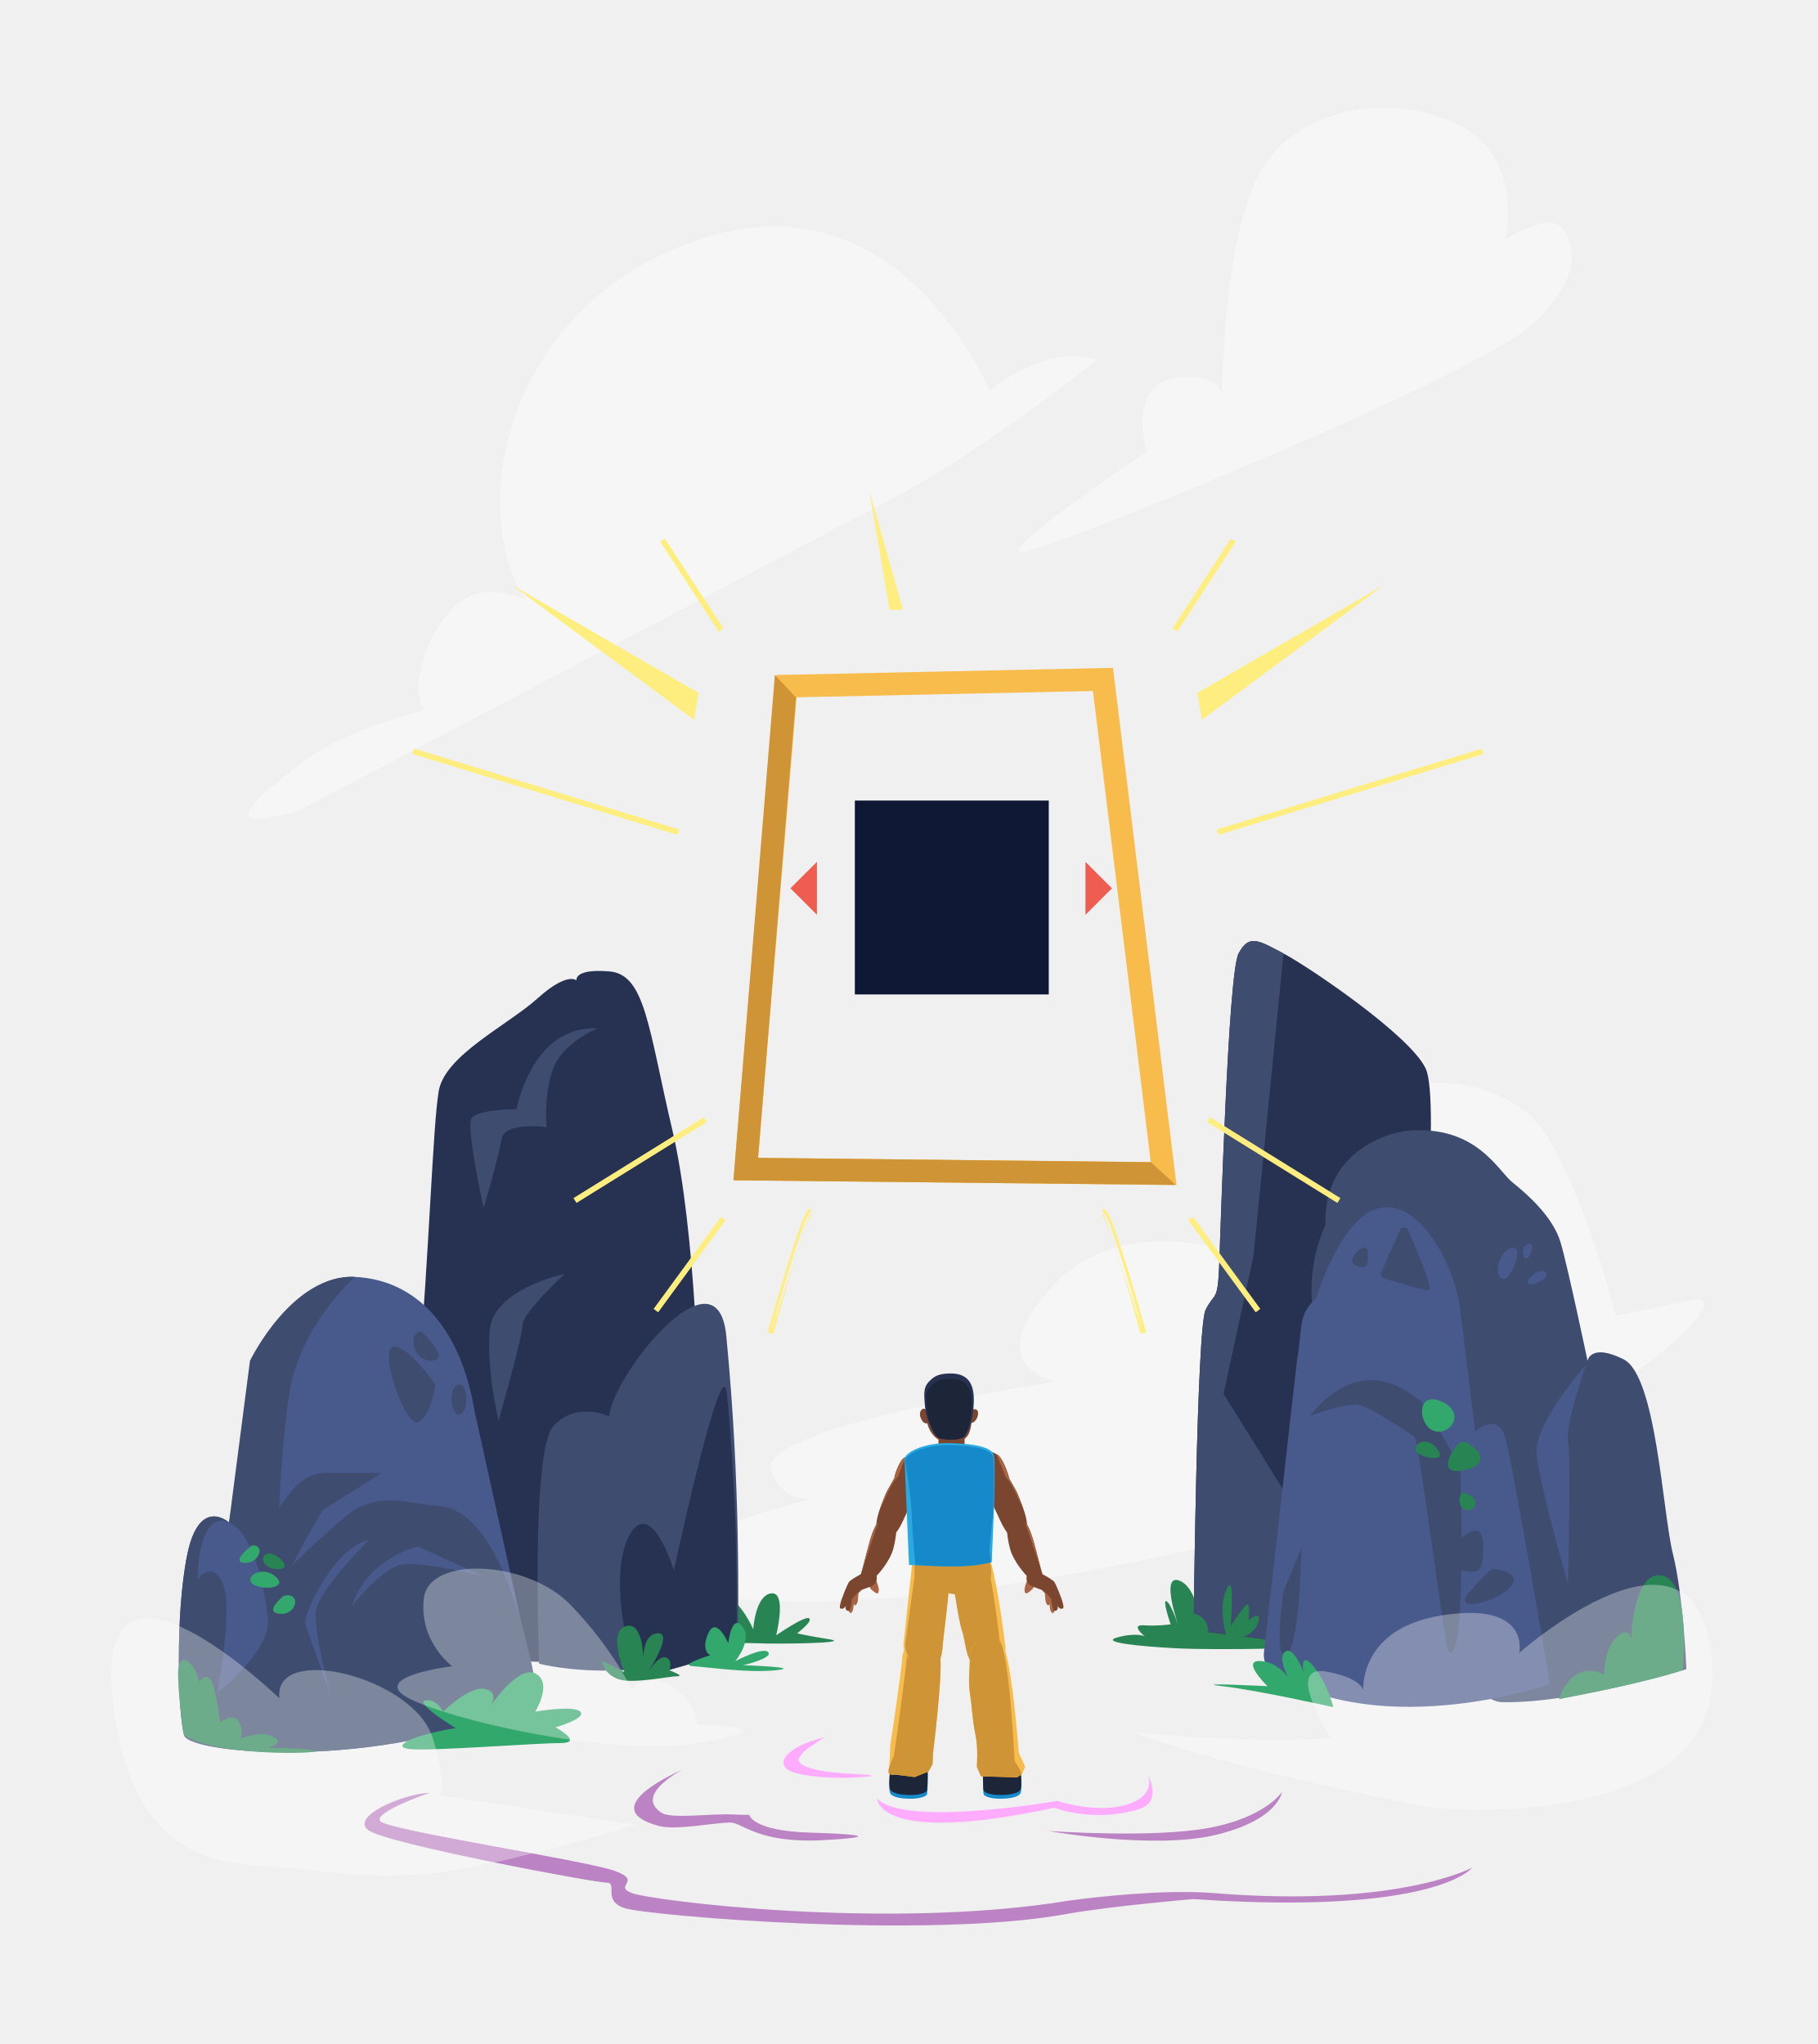
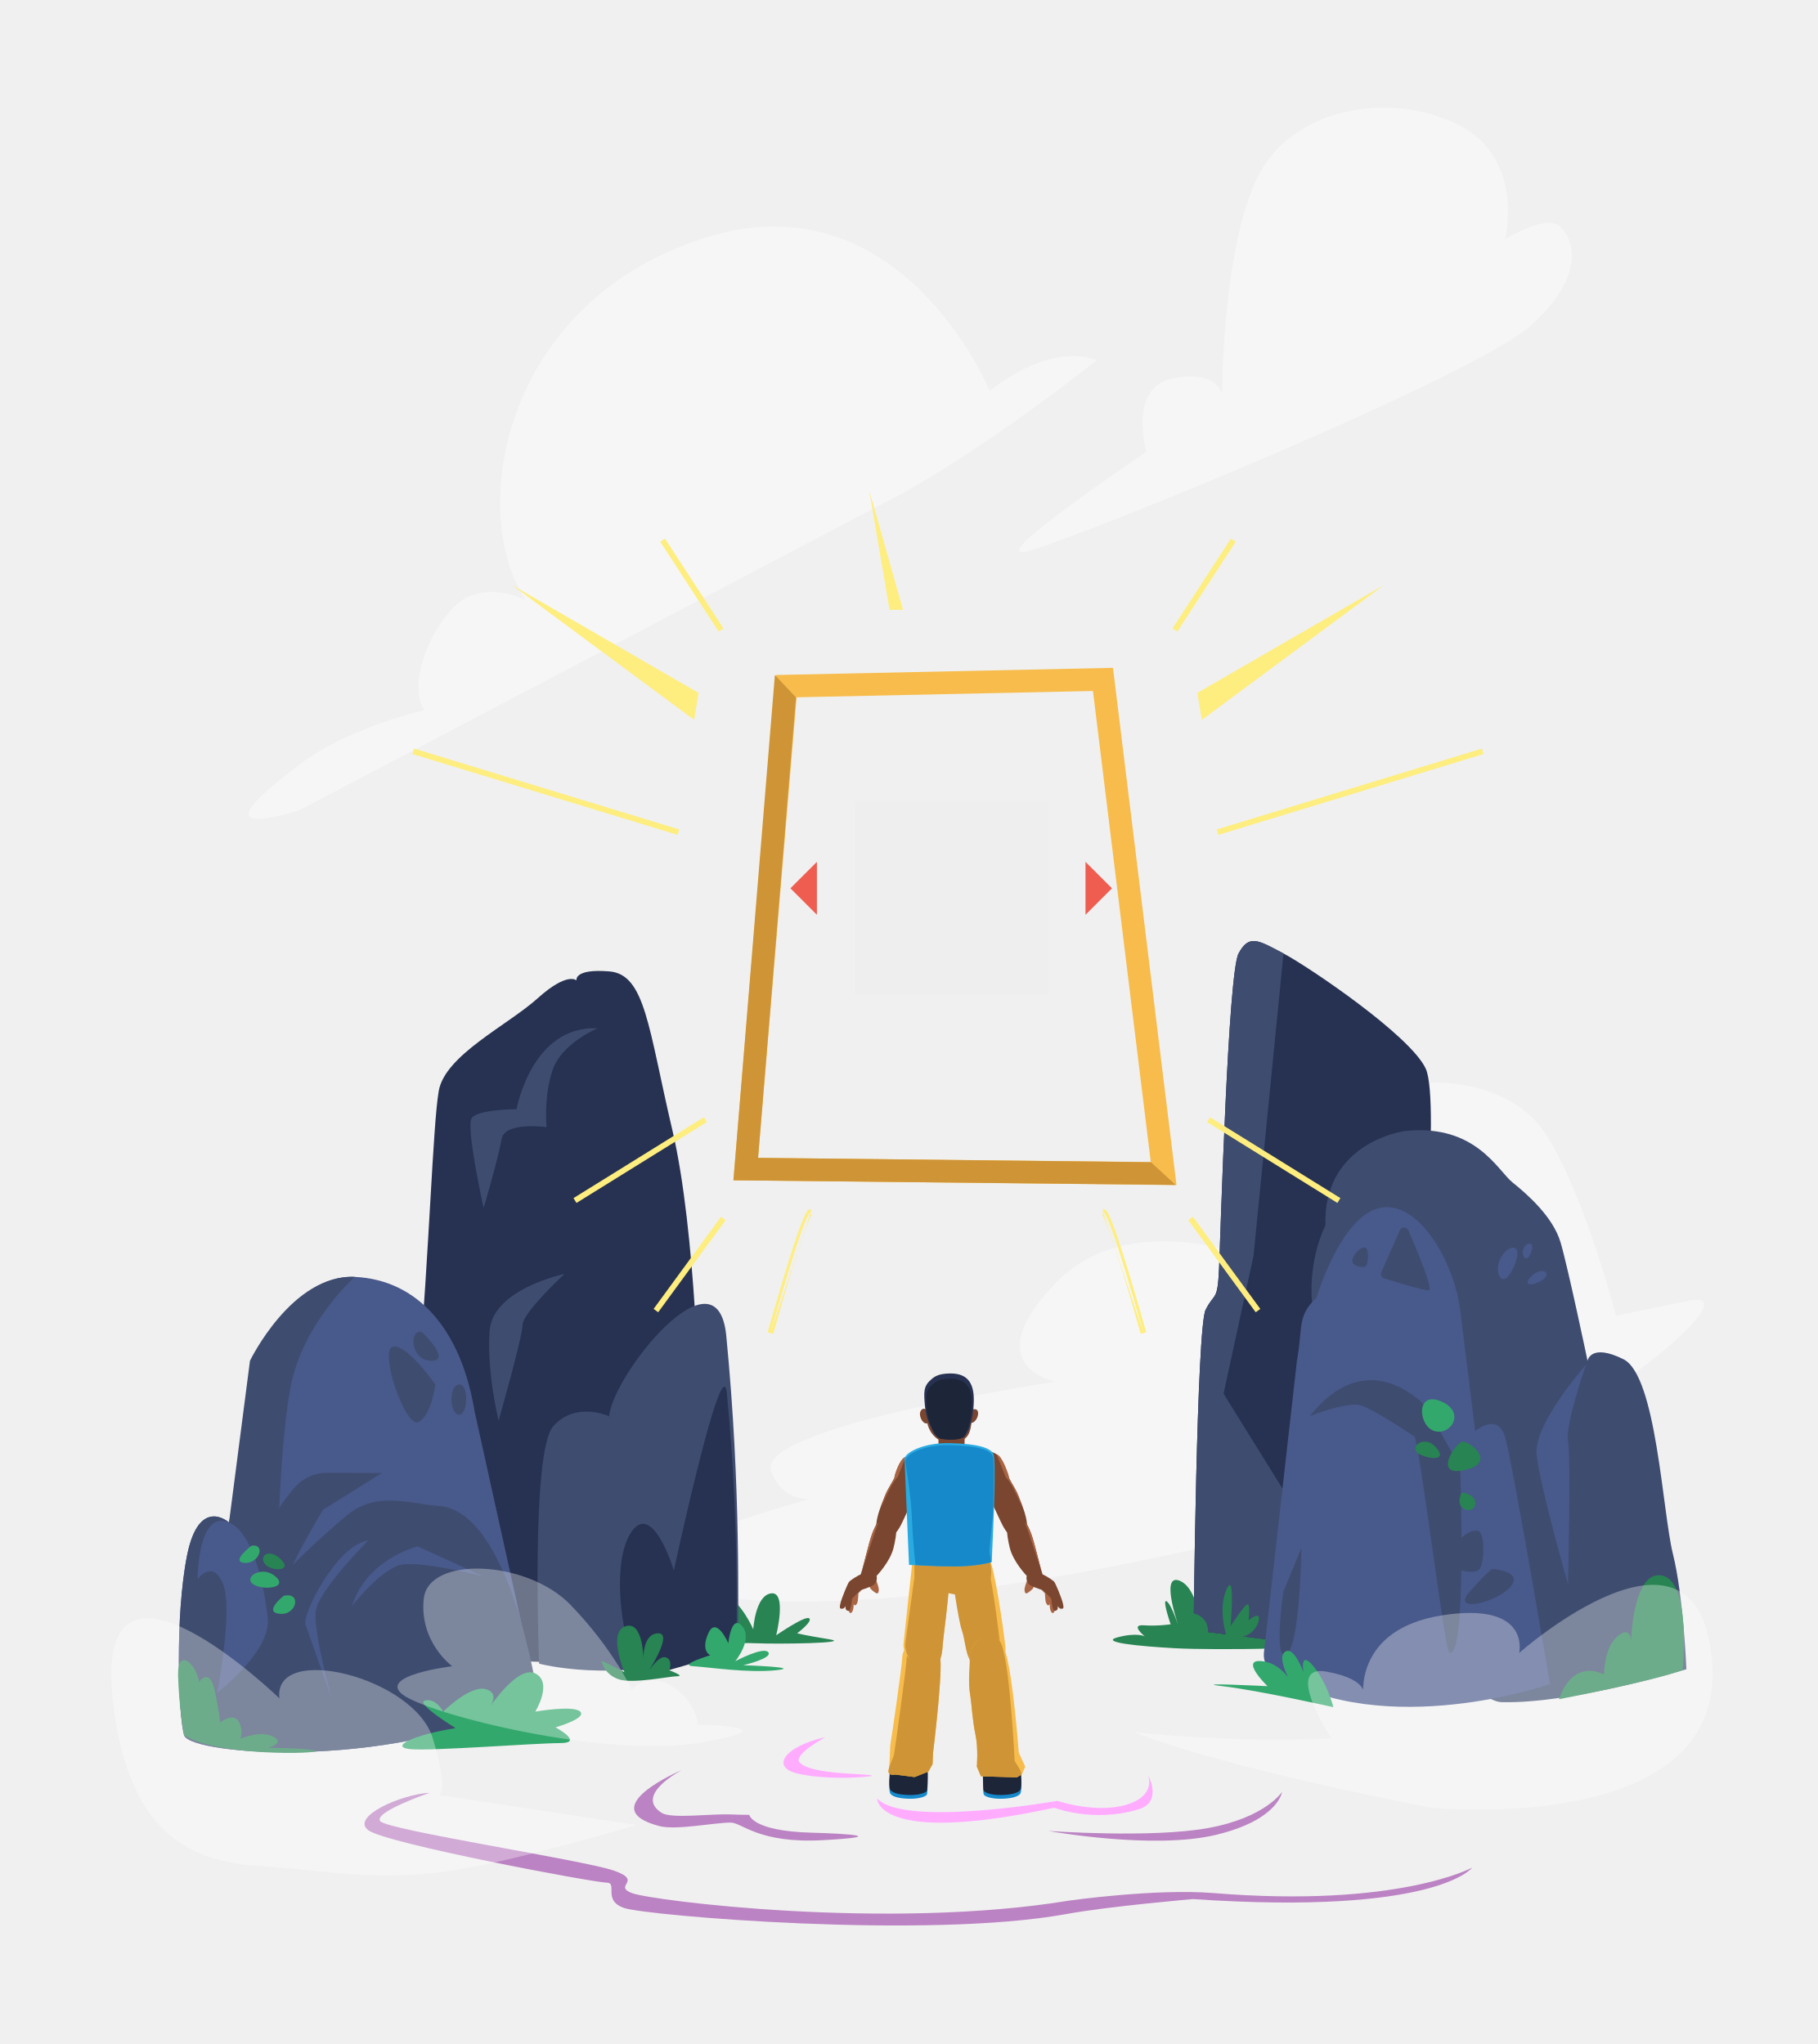
<svg xmlns="http://www.w3.org/2000/svg" xmlns:xlink="http://www.w3.org/1999/xlink" viewBox="0 0 960 1080" width="1280" height="1440">
  <style>.B{fill:#fff}.C{stroke-width:4}.D{stroke:#feed7f}.E{stroke-miterlimit:10}.F{fill:#7a462f}.G{fill:#3e4c6f}.H{fill:#288453}.I{fill:#f7bc4b}.J{fill:#ce9436}.K{fill-opacity:.4}.L{fill:#273252}.M{fill:#48598b}.N{fill:#a96443}.O{fill:#33a86d}.P{fill:#feed7f}.Q{fill:#1689cb}.R{fill:#1d2538}</style>
  <defs>
    <clipPath id="A">
      <path d="M0 0h960v1080H0z" />
    </clipPath>
    <path id="B" d="M470.29 935.78s-1.19 9.89 0 11.87 5.93 2.77 10.68 2.77 8.31-1.19 8.7-2.37c.4-1.19.4-11.08.4-11.08s-7.12-7.52-19.78-1.19z" />
    <path id="C" d="M538.99 935.78s1.19 9.89 0 11.87-5.93 2.77-10.68 2.77-8.31-1.19-8.7-2.37c-.4-1.19-.4-11.08-.4-11.08s7.12-7.52 19.78-1.19z" />
  </defs>
  <g clip-path="url(#A)">
    <g class="B K">
      <path d="M542.29 291.34c23.34-5.41 237.36-92.57 267.03-119.87s21.36-46.29 14.24-52.22-28.48 7.12-28.48 7.12 10.68-42.73-24.92-60.53-89.01-9.49-106.81 29.67-17.8 112.75-17.8 112.75-2.37-13.05-26.11-8.31-13.91 38.84-13.91 38.84-86.58 57.96-63.24 52.55zM157.65 428.36l319.41-167.87c52.31-29.5 103.89-71.66 102.7-70.47-1.19 1.18-20.14-11.54-57.02 16.43 0 0-47.09-115.28-152.84-80.02S247.18 272 277.88 317.2c0 0-22.51-11.94-37.99 3.43-15.48 15.38-23.88 43.83-15.61 54.54 0 0-40.38 9.36-65.37 28.27-24.98 18.9-46.4 37.82-1.26 24.92zm659.58 171.95c-20.57-33.23-74.37-34.81-107.6-17.41-33.23 17.41-33.23 87.03-33.23 87.03s-75.96-36.4-118.68 7.91c-42.73 44.31 0 52.22 0 52.22S397.9 753.8 407.39 777.53s33.23 11.08 33.23 11.08-170.9 42.73-60.13 55.38 291.16-31.65 371.87-58.55c80.7-26.9 177.23-106.02 139.25-98.11l-37.98 7.91s-15.83-61.7-36.4-94.93z" />
    </g>
    <path d="M226.99 947.25s-30.07 10.29-26.11 15.03 107.6 20.57 123.43 26.11c15.82 5.54-.79 7.91 9.49 11.87 10.29 3.96 135.3 19.78 231.03 3.96 0 0 45.6-6.46 76.35-3.96 97.32 7.91 136.48-13.45 136.48-13.45s-18.59 25.32-147.56 16.62c0 0-44.39 3.81-66.86 7.91-73.58 13.45-221.54.79-233.41-3.16s-3.16-13.45-9.49-13.45-116.31-20.57-125.8-27.69c-9.49-7.13 17.42-19 32.45-19.79z" fill="#bb83c3" />
    <path d="M436.13 917.85s-15.03 7.91-14.24 12.66c4.75 7.91 40.88 6.33 38.51 7.91-14.51 1.85-31.38.79-40.09-1.58-13.07-3.57-5.54-14.25 15.82-18.99z" fill="#ffacff" />
    <g fill="#bb83c3">
      <path d="M553.76 967.43s54.59 3.96 84.66-1.58 38.77-18.99 38.77-18.99-1.85 14.77-35.08 22.68-88.35-2.11-88.35-2.11zm-193.58-32.18s-25.71 13.26-10.55 22.68c5.13 3.19 26.3.29 36.67.78 3.12.15 6.32.21 9.5.21 0 0 1.39 8.55 32.58 9.41 20.59.56 40.73 2.05 6.49 3.96s-42.79-9.27-48.91-9.28c-8.67-.02-28.84 4.22-37.91 1.79-35.35-9.5 12.13-29.55 12.13-29.55z" />
    </g>
    <path d="M606.39 937.76s4.86 10.94-11.35 15.8-36.47-2.03-36.47-2.03-80.63 14.18-95.22-1.22c0 0-.41 25.12 93.6 4.86 0 0 20.66 8.1 44.57.81 12.89-3.92 4.87-18.22 4.87-18.22z" fill="#ffacff" />
    <g class="H">
      <path d="M634.73 860.35s-2.11-22.15-12.13-25.32.53 25.85.53 25.85-4.22-13.19-6.86-14.77 2.11 12.13 2.11 12.13-6.86 1.05-14.24.53c-7.38-.53.53 5.8.53 5.8s-4.22-2.11-14.24.53 11.08 4.75 30.59 5.8c19.52 1.05 91.25.53 71.74-3.69s-58.03-6.86-58.03-6.86zm-265.32 8.97s4.75-31.65 13.71-26.9 14.77 18.46 14.77 18.46 1.05-17.93 9.49-18.99c8.44-1.05 2.64 22.15 2.64 22.15s15.3-10.55 17.41-8.97-6.33 7.91-6.33 7.91 3.69 1.05 16.88 3.16-27.96 2.64-38.51 2.11c-10.55-.51-30.06 1.07-30.06 1.07z" />
    </g>
    <path d="M369.41 745.89s-1.58-94.95-14.24-148.75-14.24-82.29-33.23-83.87-17.41 4.75-17.41 4.75-4.75-4.75-20.57 9.49-49.05 30.07-52.22 49.05c-3.16 18.99-4.75 80.7-11.08 156.66s-7.91 139.25-7.91 139.25 85.45 10.29 128.18 3.96c42.72-6.32 28.48-130.54 28.48-130.54z" class="L" />
    <path d="M372.92 874.53c2.64-.83 17.1-.52 17.06-3.29-.3-21.55 1.58-83.93-6.33-165.39-4.71-48.54-59.99 20.55-61.87 42.47 0 0-17.58-8.18-29.53 5.26s-7.47 125.45-7.47 125.45 39.64 10.75 88.14-4.5z" class="G" />
    <path d="M375.06 875.93c2.19-.69 14.16-.43 14.13-2.72-.25-17.85 1.31-69.53-5.24-137-2.44-25.13-27.99 93.55-27.99 93.55s-11.72-38.77-23.27-18.99-1.26 69.63 5.86 71.21-3.67 6.59 36.51-6.05z" class="L" />
    <path d="M283.96 896.22l-33.23-150.33c-7.12-43.52-30.07-69.63-63.3-71.21s-49.85 44.31-49.85 44.31l-16.62 85.45s-15.82-14.24-22.15 17.41-4.75 83.87-1.58 94.95c3.17 11.07 117.1 18.98 186.73-20.58z" class="M" />
    <path d="M283.96 896.22s-14.24-98.11-52.22-100.48c-13.96-.87-32.59-8.26-48.26 4.75-19.97 16.58-37.19 34.81-37.19 34.81s.79-68.04 7.12-102.07c6.33-34.02 34.02-58.55 34.02-58.55-33.23-1.58-55.38 44.31-55.38 44.31l-11.08 85.45s-15.82-14.24-22.15 17.41-4.75 83.87-1.58 94.95c3.16 11.07 117.09 18.98 186.72-20.58z" class="G" />
    <path d="M630.51 861.41s1.58-159.82 6.33-169.32 6.33-3.96 7.12-22.15 4.75-155.87 10.29-166.15 10.29-7.12 23.74 0 67.25 43.52 75.16 60.92c7.91 17.41-3.96 140.04-3.96 140.04l-17.41 169.32-101.27-12.66h0z" class="L" />
    <g class="G">
      <path d="M630.51 861.41s1.58-159.82 6.33-169.32 6.33-3.96 7.12-22.15 4.75-155.87 10.29-166.15 10.29-7.12 23.74 0L662.15 663.6l-15.82 72.79 85.45 137.67-101.27-12.65h0zm62.5-174.07s-2.3-19.65 7.12-39.96c-1.25-41.57 37.2-49.31 42.73-49.85 36.79-3.56 48.26 20.97 56.18 27.3 7.91 6.33 21.36 18.2 25.32 31.65s14.24 62.51 14.24 62.51 1.58-9.49 18.99-.79 20.57 80.7 26.11 102.86c5.54 22.15 7.12 60.92 7.12 60.92s-59.34 18.2-97.32 17.41c-37.98-.8-100.49-212.05-100.49-212.05z" />
    </g>
    <path d="M888.84 882.37s4.75-46.29-10.68-49.85-16.62 34.42-16.62 34.42 0-8.31-7.12-2.37c-7.12 5.93-7.12 20.18-7.12 20.18-17.8-8.31-23.74 13.05-23.74 13.05s49.85-9.49 65.28-15.43z" class="H" />
    <g class="M">
      <path d="M673.24 884.57c-3.91-2.37-6.06-6.83-5.59-11.38l17.44-154.21c3.16-17.41 0-23.74 10.29-33.23 0 0 12.66-42.73 33.23-47.47 20.57-4.75 39.56 28.48 42.73 53.8l7.91 64.09s11.87-10.29 15.82 3.16c3.96 13.45 23.74 130.55 23.74 130.55s-86.87 30.19-145.57-5.31zM837.8 721.1s-11.08 31.78-9.49 40.22c1.58 8.44 0 75.96 0 75.96s-15.03-52.48-16.62-68.84c-1.58-16.35 26.11-47.34 26.11-47.34zm-45.15-56.27c-3.98 7.8 1.17 17.85 6.98 4.62s-3-12.42-6.98-4.62zm12.21-5.33c-1.73 3.58 1.37 8.63 3.8 2.52 2.44-6.11-2.08-6.09-3.8-2.52zm9.21 17.29c6.33-3.56 1.19-7.91-4.35-3.16-5.54 4.74-1.98 6.72 4.35 3.16z" />
    </g>
    <g class="G">
      <path d="M788.35 828.97s-1.19 0-11.87 11.87 14.24 5.93 21.36-2.37c7.13-8.32-9.49-9.5-9.49-9.5zm-6.72 0c-2.37 3.56-17.8.79-15.43-7.12s9.89-13.85 14.24-13.05c4.35.78 3.56 16.61 1.19 20.17zm-59.91-160.24c-1.12 1.68-8.39.37-7.27-3.36s4.66-6.53 6.71-6.15 1.68 7.83.56 9.51zm-34.25 149.16s-.79 52.22-7.91 56.18-1.58-33.23-1.58-33.23l9.49-22.95h0zm52.01-167.91l-9.79 22.25c-.58 1.31.11 2.83 1.48 3.25 6.01 1.86 20.73 6.32 23.55 6.32 2.74 0-6.46-21.77-10.85-31.82-.83-1.91-3.54-1.91-4.39 0z" />
    </g>
    <g class="M">
      <path d="M141.54 855.87s-3.96-44.31-20.57-51.43c-16.62-7.12-16.62 30.07-16.62 30.07s7.91-11.08 13.45 2.37-3.16 57.76-3.16 57.76 27.69-21.37 26.9-38.77zm53.01-41.94s-26.11 26.11-27.69 37.19 8.7 47.47 8.7 47.47l-14.24-40.35c-1.58-5.54 16.61-41.93 33.23-44.31z" />
    </g>
    <g class="G">
      <path d="M201.67 778.33l-31.09 19.43s-18.34 30.65-17.96 35.16c.79 9.49 3.96 26.11 3.96 26.11s-22.15-20.57-13.45-53.01c1.87-6.99 7.91-14.84 12.88-20.42 4.22-4.74 10.3-7.41 16.65-7.38l29.01.11h0zm21.36-74.37s15.82 15.03 4.75 15.03c-11.08 0-11.87-17.41-4.75-15.03zm18.99 27.69c-5.54 1.58-3.96 16.62.79 15.82s4.75-17.4-.79-15.82zm-12.07-.08s-1.94 16.11-8.87 19.75-20.96-37.91-13.58-39.7c7.38-1.8 22.45 19.95 22.45 19.95z" />
    </g>
    <path d="M185.85 848.75s15.82-20.57 26.9-22.15 42.73 6.33 42.73 6.33l-34.81-15.82c-.01-.01-26.91 6.32-34.82 31.64z" class="M" />
    <g class="G">
      <path d="M691.82 748.26s17.8-7.12 26.11-5.93c4.09.58 17.08 8.64 29.23 16.67 2.34 1.55 16.03 112.39 18.24 113.88 9.62 6.5 5.93-97.32 5.93-97.32s-17.8-33.23-21.36-35.6c-3.55-2.38-29.66-27.3-58.15 8.3zM315.6 543.34s-18.99 7.91-23.74 22.15-3.16 30.07-3.16 30.07-22.15-3.16-23.74 6.33c-1.58 9.49-9.49 36.4-9.49 36.4s-9.49-42.73-6.33-47.47c3.16-4.75 23.74-4.75 23.74-4.75s7.91-44.31 42.72-42.73zM298.2 673.1s-22.15 20.57-22.15 26.9-12.66 50.64-12.66 50.64-6.33-25.32-4.75-47.47c1.58-22.16 39.56-30.07 39.56-30.07z" />
    </g>
    <g class="H">
      <path d="M637.89 864.57s2.11-8.44-5.8-11.6-4.75 5.27-4.75 5.27 3.17 7.91 10.55 6.33zm10.02 0s-4.75-14.24 0-24.79 2.11 19.52 2.11 19.52 7.38-11.6 8.97-11.6.53 8.44.53 8.44 6.86-5.8 5.27.53c-1.58 6.32-8.97 10.54-16.88 7.9z" />
    </g>
    <path d="M375.21 874.59s-5.27-2.11-1.05-11.6 10.55 5.27 10.55 5.27 1.58-15.82 7.38-8.97c5.8 6.86-3.69 18.46-3.69 18.46s14.77-7.91 17.41-4.75-13.19 6.86-13.19 6.86 32.18 1.05 17.41 2.64-35.34-1.58-43.78-2.11c-8.45-.52 8.96-5.8 8.96-5.8z" class="O" />
    <path d="M326.68 887.25c-7.38-2.64-8.44-8.44-8.97-9.49s12.13 5.8 12.13 5.8-8.97-21.1.53-24.26c9.49-3.16 9.49 17.41 9.49 17.41s-.53-13.71 7.91-13.71-6.86 22.68-6.86 22.68 6.33-11.08 10.55-10.02c4.22 1.05 2.11 6.86 2.11 6.86s8.44 3.16 4.22 3.16c-4.21-.01-23.72 4.21-31.11 1.57z" class="H" />
    <g class="O">
      <path d="M704.35 902.02s-3.16-12.66-10.55-21.63c-7.38-8.97-5.27 3.16-5.27 3.16s-5.27-14.77-10.02-10.55 6.33 21.1 6.33 21.1-5.27-14.77-17.93-16.35 2.64 13.19 2.64 13.19-42.2-2.11-23.74 0c18.45 2.11 58.54 11.08 58.54 11.08zM240.7 913.1s-22.02-13.45-16.09-14.64 9.49 5.93 9.49 5.93 14.24-14.24 22.55-11.87 1.19 10.68 1.19 10.68 15.43-23.74 24.92-18.99 0 20.18 0 20.18 20.18-3.56 23.74 0-13.05 8.31-13.05 8.31 15.43 8.31 2.37 8.31c-13.05 0-68.7 4.35-79.38 3.16-10.68-1.18 1.71-7.51 24.26-11.07zm517.19-156.92c-8.7-2.37-10.29-21.36 3.16-15.82 13.46 5.53 5.54 18.19-3.16 15.82z" />
    </g>
    <g class="H">
      <path d="M772.8 761.71c-3.65 0-16.43 18.99.91 15.03s2.74-15.03-.91-15.03zm-.67 26.91s7.91.79 7.12 6.33-11.87 3.16-7.12-6.33zm-14.24-24.53c-6.33-6.33-15.03 1.58-7.12 4.75 7.91 3.16 13.45 1.58 7.12-4.75zM97.23 916.79s-2.77-15.43-3.16-31.25 9.89-5.93 11.08 3.16c0 0 5.54-8.31 8.31 4.75 2.77 13.05 2.77 16.62 2.77 16.62s7.12-5.54 9.89-.4.79 9.1.79 9.1 10.68-4.75 17.41-1.19-2.77 5.93-2.77 5.93 20.97 0 24.92 1.58c3.95 1.59-52.23 3.17-69.24-8.3zm42.9-90.2c-3.7-3.96 1.48-9.1 8.14-2.77s-4.44 6.73-8.14 2.77z" />
    </g>
    <g class="O">
      <path d="M133.01 836.48c-3.7-3.96 6.22-9.49 12.88-3.16s-9.18 7.12-12.88 3.16zm16.84 6.73s-11.08 8.7-1.98 9.49 11.47-11.86 1.98-9.49zm-17.01-26.51c7.52-1.19 4.35 9.49-3.56 9.1-7.92-.39 3.56-9.1 3.56-9.1z" />
    </g>
    <g opacity=".8" class="B K">
      <path d="M368.62 911.25s-.79-12.66-14.24-20.57-20.57 2.37-20.57 2.37-9.49-21.36-32.44-45.1-75.16-26.11-77.54-3.16 15.03 35.6 15.03 35.6-39.56 4.75-26.11 15.03 106.81 34.02 157.45 25.32-1.58-9.49-1.58-9.49z" />
    </g>
    <g opacity=".8" class="B K">
      <path d="M598.86 915.21s56.97 6.33 104.44 3.16c0 0-26.08-39.49-2.38-35.1s19.26 13.5 19.26 13.5-5.34-35.93 41.67-43.28 40.65 19.86 40.65 19.86 96.03-84.91 101.97 6.21-148.41 75.63-148.41 75.63-107.37-20.4-157.2-39.98z" />
    </g>
    <g opacity=".8" class="B K">
      <path d="M336.18 964.26l-104.44-15.82s5.93-.01-3.16-30.07c-9.75-32.21-84.38-50.68-81-21.02 0 0-97.86-94.94-88.12-.31 8.7 84.52 54.74 87.52 83.67 89.38 26.6 1.71 57.72 8.28 98.11 1.58 35.86-5.95 94.94-23.74 94.94-23.74z" />
    </g>
    <path d="M621.47 626.16l-234.06-2.52 22.35-266.98 178.16-3.79 33.55 273.29h0zm-221.02-14.38l207.44 2.23-30.55-248.91-156.52 3.33-20.37 243.35h0z" class="I" />
    <path d="M621.01 626.09l-233.58-2.45 21.89-266.96 11.12 11.8-20 243.3 207.52 2.31 13.05 12z" class="J" />
    <g fill="#ee5d4f">
      <path d="M417.53 469.36l13.99-13.98v27.97l-13.99-13.99zm169.85 0l-13.98-13.98v27.97l13.98-13.99z" />
    </g>
    <path d="M632.48 366.11l98.51-56.97-96.13 71.21-2.38-14.24z" class="P" />
    <mask id="D" x="-200%" y="-200%" width="400%" height="400%">
      <path d="M-1920-2160h3840v4320h-3840z" class="B" />
      <path d="M643.16 439.69l140.05-42.72" />
    </mask>
    <path mask="url(#D)" vector-effect="non-scaling-stroke" d="M643.16 439.69l140.05-42.72" class="C D E" />
    <mask id="E" x="-200%" y="-200%" width="400%" height="400%">
      <path d="M-1920-2160h3840v4320h-3840z" class="B" />
      <path d="M620.62 332.88l30.85-47.47" />
    </mask>
    <path mask="url(#E)" vector-effect="non-scaling-stroke" d="M620.62 332.88l30.85-47.47" class="C D E" />
    <path d="M369.01 366.11l-98.5-56.97 96.13 71.21 2.37-14.24z" class="P" />
    <mask id="F" x="-200%" y="-200%" width="400%" height="400%">
      <path d="M-1920-2160h3840v4320h-3840z" class="B" />
      <path d="M358.33 439.69l-140.04-42.72" />
    </mask>
    <path mask="url(#F)" vector-effect="non-scaling-stroke" d="M358.33 439.69l-140.04-42.72" class="C D E" />
    <mask id="G" x="-200%" y="-200%" width="400%" height="400%">
      <path d="M-1920-2160h3840v4320h-3840z" class="B" />
      <path d="M380.88 332.88l-30.86-47.47" />
    </mask>
    <path mask="url(#G)" vector-effect="non-scaling-stroke" d="M380.88 332.88l-30.86-47.47" class="C D E" />
    <path d="M469.89 322.2l-10.68-62.9 17.8 62.9h-7.12z" class="P" />
    <mask id="H" x="-200%" y="-200%" width="400%" height="400%">
      <path d="M-1920-2160h3840v4320h-3840z" class="B" />
      <path d="M582.64 640.26c3.56 0 21.36 64.09 21.36 64.09" />
    </mask>
    <path d="M582.64 640.26c3.56 0 21.36 64.09 21.36 64.09" fill="none" mask="url(#H)" vector-effect="non-scaling-stroke" class="C D E" />
    <mask id="I" x="-200%" y="-200%" width="400%" height="400%">
      <path d="M-1920-2160h3840v4320h-3840z" class="B" />
      <path d="M638.42 591.6l68.84 42.73" />
    </mask>
    <path mask="url(#I)" vector-effect="non-scaling-stroke" d="M638.42 591.6l68.84 42.73" class="C D E" />
    <mask id="J" x="-200%" y="-200%" width="400%" height="400%">
      <path d="M-1920-2160h3840v4320h-3840z" class="B" />
      <path d="M628.92 643.82l35.6 48.66" />
    </mask>
    <path mask="url(#J)" vector-effect="non-scaling-stroke" d="M628.92 643.82l35.6 48.66" class="C D E" />
    <mask id="K" x="-200%" y="-200%" width="400%" height="400%">
      <path d="M-1920-2160h3840v4320h-3840z" class="B" />
      <path d="M428.35 640.26c-3.56 0-21.36 64.09-21.36 64.09" />
    </mask>
    <path d="M428.35 640.26c-3.56 0-21.36 64.09-21.36 64.09" fill="none" mask="url(#K)" vector-effect="non-scaling-stroke" class="C D E" />
    <mask id="L" x="-200%" y="-200%" width="400%" height="400%">
      <path d="M-1920-2160h3840v4320h-3840z" class="B" />
      <path d="M372.57 591.6l-68.84 42.73" />
    </mask>
    <path mask="url(#L)" vector-effect="non-scaling-stroke" d="M372.57 591.6l-68.84 42.73" class="C D E" />
    <mask id="M" x="-200%" y="-200%" width="400%" height="400%">
      <path d="M-1920-2160h3840v4320h-3840z" class="B" />
      <path d="M382.07 643.82l-35.6 48.66" />
    </mask>
    <path mask="url(#M)" vector-effect="non-scaling-stroke" d="M382.07 643.82l-35.6 48.66" class="C D E" />
    <path d="M517.82 768.51s3.03-3.63 8.57-.13c2.61 1.65 6.5 11.01 6.5 12.07s3.96 6.59 5.01 9.76c1.05 3.16 9.23 19.77 1.05 21.89-7.12 1.85-9.49-6.86-13.45-14.77-3.95-7.92-10.84-25.66-7.68-28.82z" class="F" />
    <g class="N">
      <path d="M531.18 780.31l-4.78-11.93c3.03.59 6.5 11.01 6.5 12.07s3.13 5.31 5.01 9.76a100.94 100.94 0 0 1 2.42 6.43c-.13.34-3.03-6.54-5.69-11.47-1.45-2.71-3.46-4.86-3.46-4.86zm13.81 50.24c-.67-.06-4.01 7.63-3.79 9.66s.68 2.71 4.29-.68c.23-.21 1.15-2.7 2.09-2.35 1.45.53 3.7 5.66 7.35 6.03 2-2.43-7.66-12.47-9.94-12.66z" />
      <path d="M554.29 844.2c.2 4.85.2 6.73 1.38 7.91 1.19 1.19 2.47-3.07 2.08-6.23-.4-3.17-3.66-6.53-3.46-1.68z" />
      <path d="M551.91 840.11c.2 4.85.2 6.73 1.38 7.91s2.47-3.07 2.08-6.23-3.65-6.53-3.46-1.68z" />
    </g>
    <path d="M542.25 832.53s-6.99-7.25-8.84-14.64c-1.85-7.38-2.9-17.41 1.85-17.93s7.65 5.54 9.49 10.55c1.85 5.01 4.42 16.78 5.8 20.74s-4.6 4.71-8.3 1.28z" class="F" />
    <path d="M543.44 809.98c-.79-2.47-2.18-5.64-2.18-5.64s1.65 1.15 3.49 6.16c1.85 5.01 4.42 16.78 5.8 20.74s-3.94-11.37-7.11-21.26z" class="N" />
    <g class="F">
      <path d="M542.25 834.11s0 2.77 2.77 3.96 5.93 2.18 5.93 2.18l4.35 4.35s.59 6.53 1.78 6.53c2.3 0 1.58-2.57 1.58-2.57s.91 1.54 1.89 1.46 1.59.2.93-2.76-3.92-10.64-4.6-11.5c-.4-.5-4.06-3.15-6.92-4.22-2.02-.75-4.45-.33-5.54-.2-2.62.33-2.17 2.77-2.17 2.77zm-57.59-62.37s-3.16-2.51-6.2-1.91c-3.03.59-5.93 9.56-5.93 10.62s-3.96 6.59-5.01 9.76c-1.05 3.16-9.23 19.77-1.05 21.89 7.12 1.85 9.49-6.86 13.45-14.77 3.95-7.92 7.9-22.43 4.74-25.59z" />
    </g>
    <g class="N">
      <path d="M474.24 780.31l4.22-10.48c-3.03.59-5.93 9.56-5.93 10.62s-3.13 5.31-5.01 9.76c-1.3 3.07-2.42 6.43-2.42 6.43.13.34 3.03-6.54 5.69-11.47 1.44-2.71 3.45-4.86 3.45-4.86zm-13.81 50.24c.67-.06 4.01 7.63 3.79 9.66-.23 2.03-.68 2.71-4.29-.68-.23-.21-1.15-2.7-2.09-2.35-1.45.53-3.7 5.66-7.35 6.03-2-2.43 7.66-12.47 9.94-12.66z" />
      <path d="M451.13 844.2c-.2 4.85-.2 6.73-1.38 7.91-1.19 1.19-2.47-3.07-2.08-6.23.4-3.17 3.66-6.53 3.46-1.68z" />
      <path d="M453.51 840.11c-.2 4.85-.2 6.73-1.38 7.91-1.19 1.19-2.47-3.07-2.08-6.23s3.65-6.53 3.46-1.68z" />
    </g>
    <path d="M463.16 832.53s6.99-7.25 8.84-14.64c1.85-7.38 2.9-17.41-1.85-17.93s-7.65 5.54-9.49 10.55c-1.85 5.01-4.42 16.78-5.8 20.74s4.61 4.71 8.3 1.28z" class="F" />
    <path d="M461.98 809.98c.79-2.47 2.18-5.64 2.18-5.64s-1.65 1.15-3.49 6.16c-1.85 5.01-4.42 16.78-5.8 20.74s3.94-11.37 7.11-21.26z" class="N" />
    <path d="M463.16 834.11s0 2.77-2.77 3.96-5.93 2.18-5.93 2.18l-4.35 4.35s-.59 6.53-1.78 6.53c-2.3 0-1.58-2.57-1.58-2.57s-.91 1.54-1.89 1.46-1.59.2-.93-2.76 3.92-10.64 4.6-11.5c.4-.5 4.06-3.15 6.92-4.22 2.02-.75 4.45-.33 5.54-.2 2.63.33 2.17 2.77 2.17 2.77z" class="F" />
    <use xlink:href="#B" class="Q" />
    <path d="M470.29 933.8s-1.19 9.89 0 11.87 5.93 2.77 10.68 2.77 8.31-1.19 8.7-2.37c.4-1.19.4-11.08.4-11.08s-7.12-7.52-19.78-1.19z" class="R" />
    <use xlink:href="#C" class="Q" />
    <path d="M538.99 933.8s1.19 9.89 0 11.87-5.93 2.77-10.68 2.77-8.31-1.19-8.7-2.37c-.4-1.19-.4-11.08-.4-11.08s7.12-7.52 19.78-1.19z" class="R" />
    <path d="M487.56 863.52c-5.54-.26-10.95 8.18-10.95 12.13 0 3.96-5.8 43.65-6.2 45.63s-.2 10.22-.99 13.78 3.36 2.57 3.36 2.57l10.35 1.32 7.32-2.9 2.18-3.96.2-5.54s4.75-38.24 3.96-49.71c-.79-11.48-3.69-13.06-9.23-13.32z" class="I" />
    <path d="M487.56 863.52c-5.54-.26-8.57 8.18-8.57 12.13 0 3.96-6.33 49.45-6.73 51.43s-2.04 4.42-2.84 7.98c-.79 3.56 3.36 2.57 3.36 2.57l10.35 1.32 7.32-2.9 2.18-3.96.2-5.54s4.75-38.24 3.96-49.71c-.79-11.48-3.69-13.06-9.23-13.32z" class="J" />
    <path d="M502.59 830.02s3.96 26.11 6.07 31.38 2.24 15.56 6.73 17.41c4.48 1.85 16.75 1.05 15.69-8.7-1.05-9.76-5.54-40.88-8.7-47.47-3.17-6.6-21.11-2.11-19.79 7.38z" class="I" />
    <path d="M502.59 830.02s3.58 26.11 5.49 31.38 2.03 15.56 6.09 17.41 15.17 1.05 14.21-8.7c-.96-9.76-5.02-40.88-7.88-47.47-2.87-6.6-19.11-2.11-17.91 7.38z" class="J" />
    <path d="M481.76 826.99l-4.48 41.54c-.53 5.8 5.84 12.79 12.39 11.47s7.74-2.77 8.31-10.68 5.62-40.09 2.77-45.63-16.43-7.51-18.99 3.3z" class="I" />
    <g class="J">
      <path d="M483.87 827.38l-5.67 41.14c-.53 5.8 4.92 14.37 11.47 13.05s7.74-4.35 8.31-12.26 5.62-40.09 2.77-45.63-14.32-7.11-16.88 3.7z" />
      <path d="M509.45 843.41c7.12-.26 15.56-2.9 13.98-15.82s-31.65-13.98-40.35-1.05c0 0-.53 9.49 1.58 12.13" />
    </g>
    <path d="M495.74 754.59v10.88l13.72-.39.25-12.86-13.97 2.37z" class="F" />
    <path d="M480.18 826.86l-2.37-55.65c-.4-3.36 9.63-9.1 24.26-8.7 14.64.4 20.57 2.44 22.55 5.41s-.33 46.81-.53 52.15l-.2 5.34s-7.78 2.24-19.45 2.24-24.26-.79-24.26-.79z" fill="#29abe2" />
    <path d="M483.6 826.87s-1.35-11.37-1.85-23.75c-.56-13.97-3.36-29.23-3.56-30.98-.39-3.31 9.47-8.95 23.86-8.56 14.4.39 20.23 2.4 22.18 5.32 1.12 1.69.84 16.79.36 30.25l-1.96 20.06.89 6.23s-7.65 2.2-19.13 2.2-20.79-.77-20.79-.77z" class="Q" />
    <path d="M514.99 868.14s-3.16 4.38-2.77 8.19c.4 3.81-1.19 11.3.4 20.13.55 3.1 1.05 12.6 2.64 20.01s.73 16.94.73 16.94l2.18 5.14 18.99.57 2.57-1.56 1.85-4.05-3.43-7.42s-3.76-51.71-8.9-57.56c-5.16-5.85-6.74-6.24-14.26-.39z" class="I" />
    <path d="M514.99 868.14s-3.16 4.38-2.77 8.19c.4 3.81-1.19 11.3.4 20.13.55 3.1 1.05 12.6 2.64 20.01s.73 16.94.73 16.94l2.18 5.14 18.99.57 2.57-1.56-.99-2.57-2.77-4.55s-2.77-57.45-7.91-63.3c-5.16-5.84-5.55-4.85-13.07 1z" class="J" />
    <g class="F">
      <path d="M490.46 746.89s-1.78-4.28-3.86-1.76c-2.08 2.53 1.29 8.49 3.66 6.63s.2-4.87.2-4.87zm21.11 1.01s-1.77 4.29 1.49 3.97c3.25-.32 5.09-6.91 2.1-7.27-3-.37-3.59 3.3-3.59 3.3z" />
      <path d="M513.21 746.81s.86 10.15-3.46 13.25c-4.04 2.9-10.38 2.08-13.15.99-2.79-1.09-7.12-5.54-7.12-12.46-.01-6.92 21.36-5.73 23.73-1.78z" />
    </g>
    <path d="M496.66 760.13c-1.66-.35-3.23-2.37-3.97-3.94-1.4-2.95-3.59-7.01-4.11-13.24-.62-7.59-.87-10.5 3.46-14.21 1.85-1.58 3.96-2.9 9.49-3.03 8.71-.21 13.19 4.09 12.86 14.97-.36 11.92-3.71 16.72-4.29 17.74-1.5 2.66-9.2 2.6-13.44 1.71z" class="L" />
    <path d="M497.03 760.18c-1.53-.32-2.97-2.18-3.66-3.62-1.29-2.72-3.31-6.45-3.78-12.19-.57-6.99-.8-9.66 3.19-13.08 1.7-1.46 3.64-2.67 8.74-2.79 8.02-.19 12.14 3.76 11.84 13.78-.33 10.97-3.41 15.39-3.95 16.33-1.38 2.43-8.48 2.38-12.38 1.57z" class="R" />
-     <path fill="#0e1733" d="M451.566 423H554v102.434H451.566z" />
+     <path fill="#eeeeee" opacity="0.69" d="M451.566 423H554v102.434H451.566z" />
  </g>
</svg>
